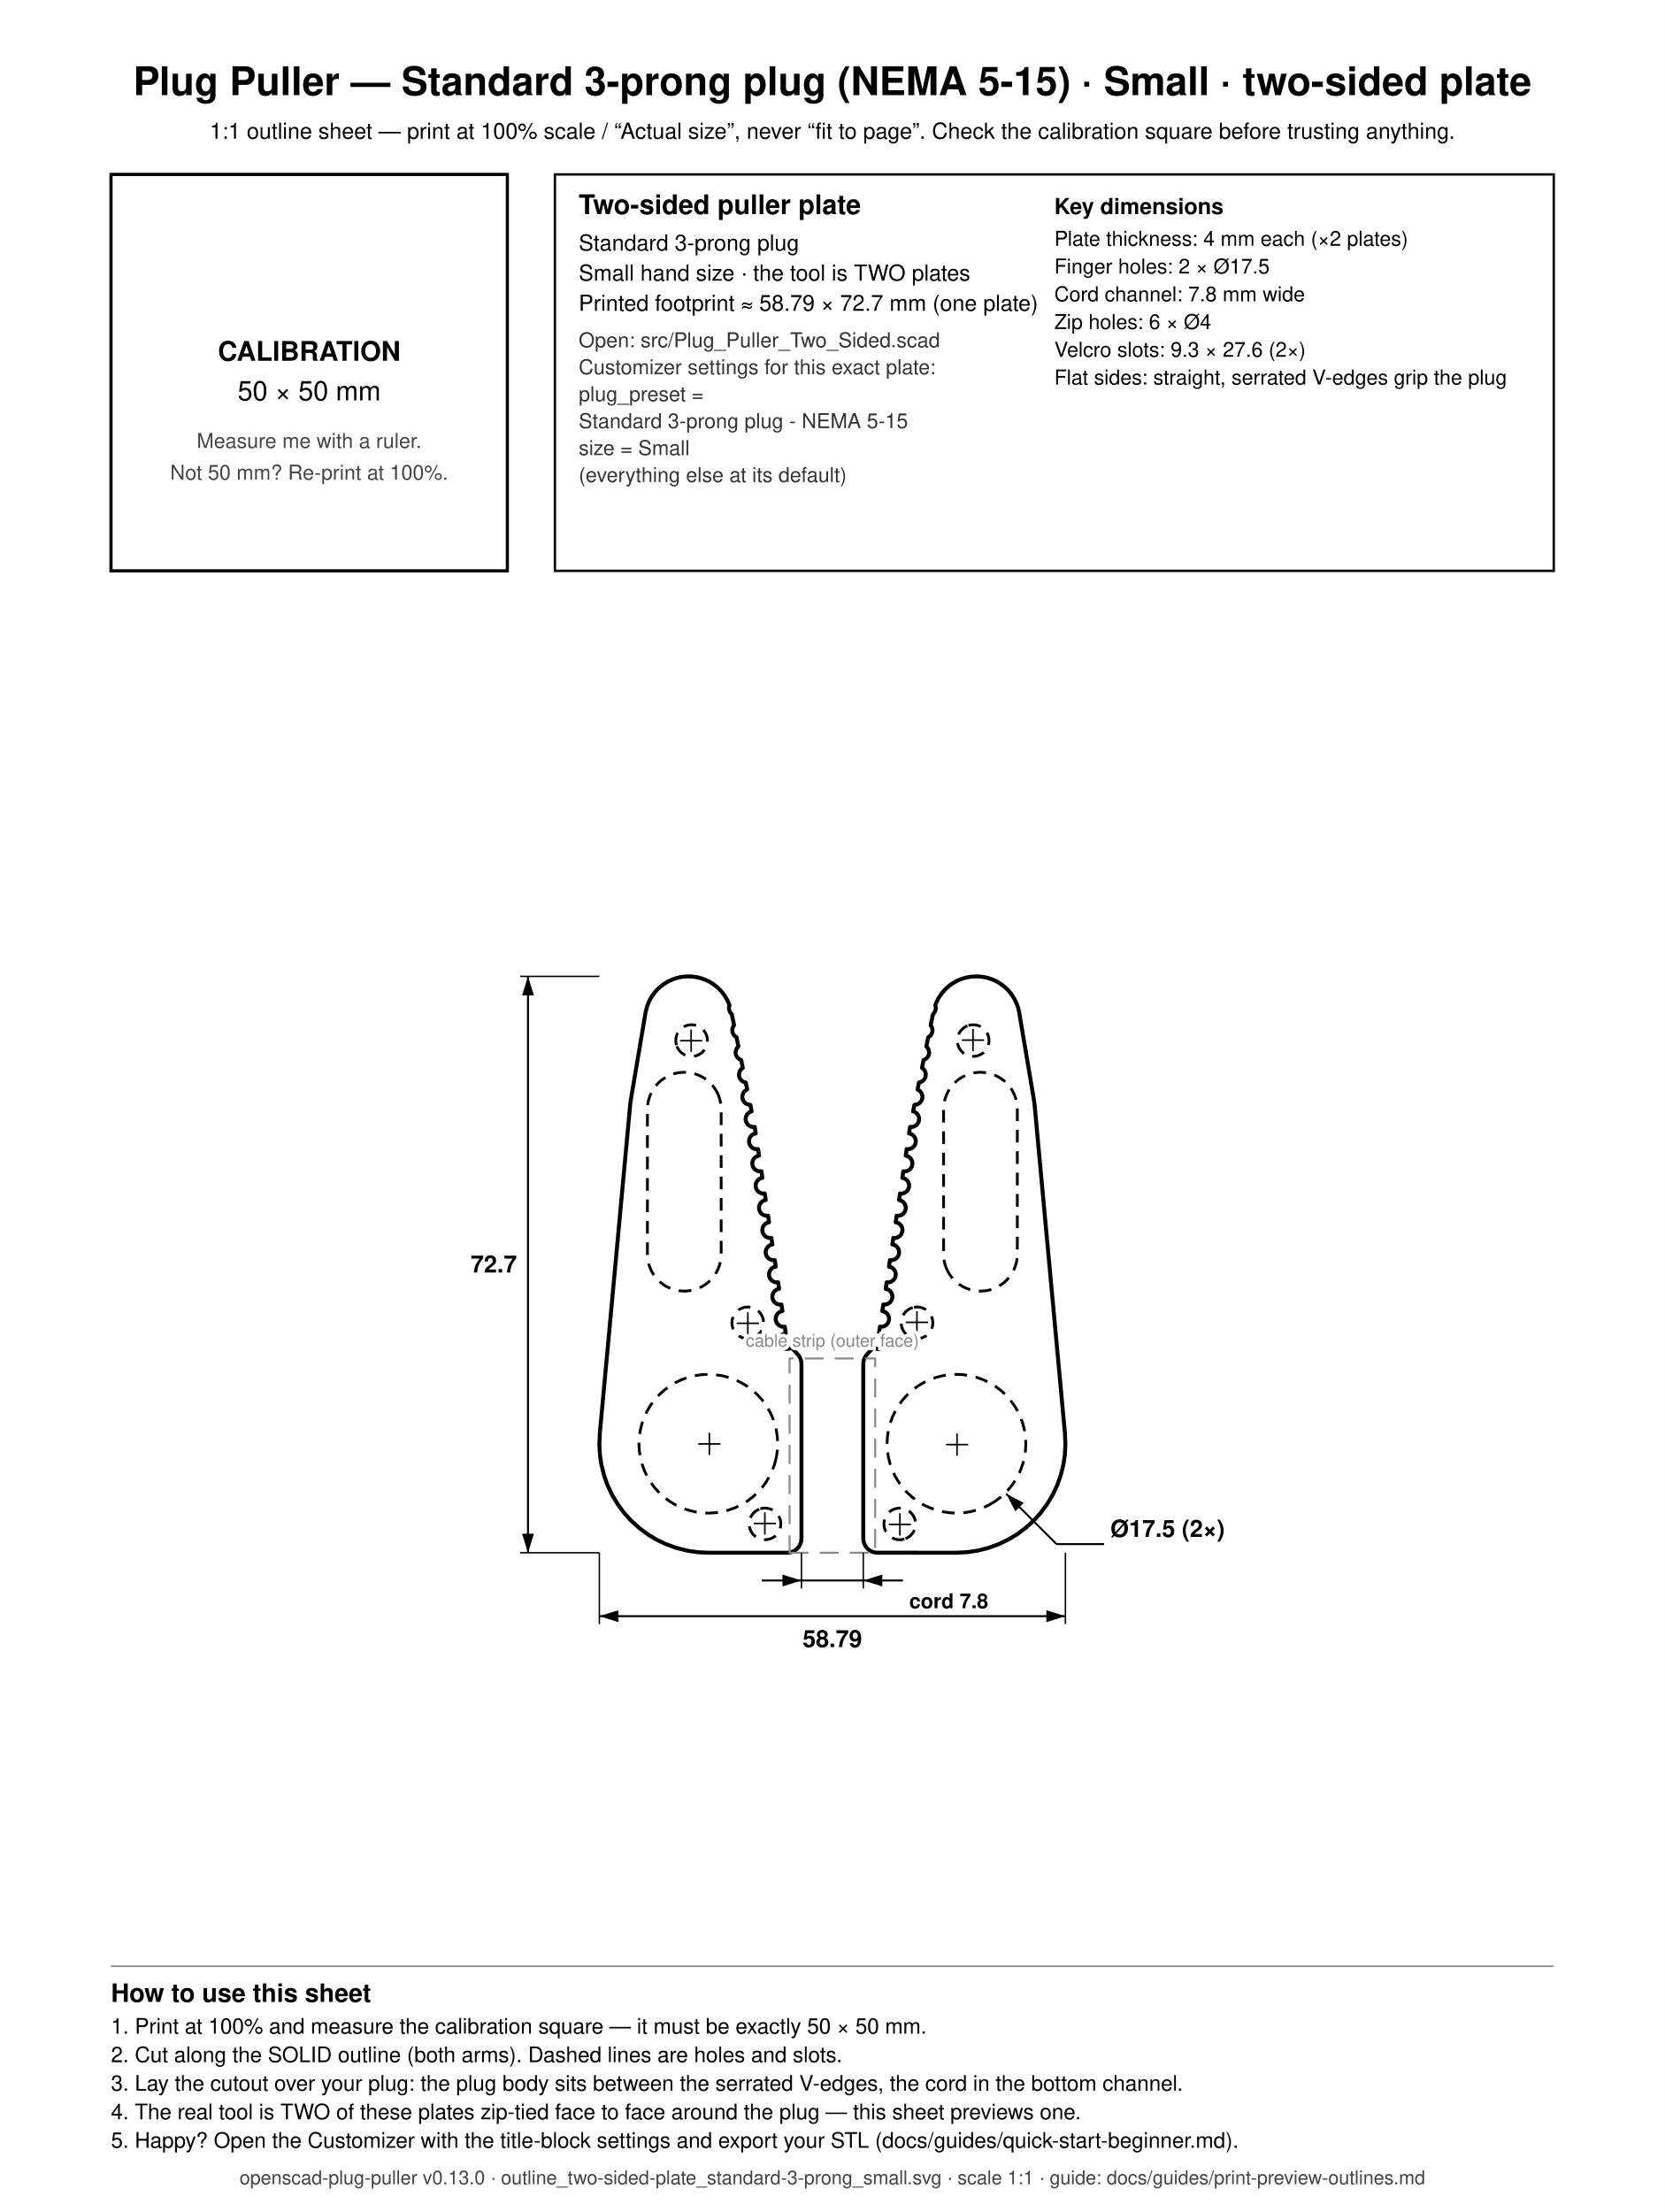
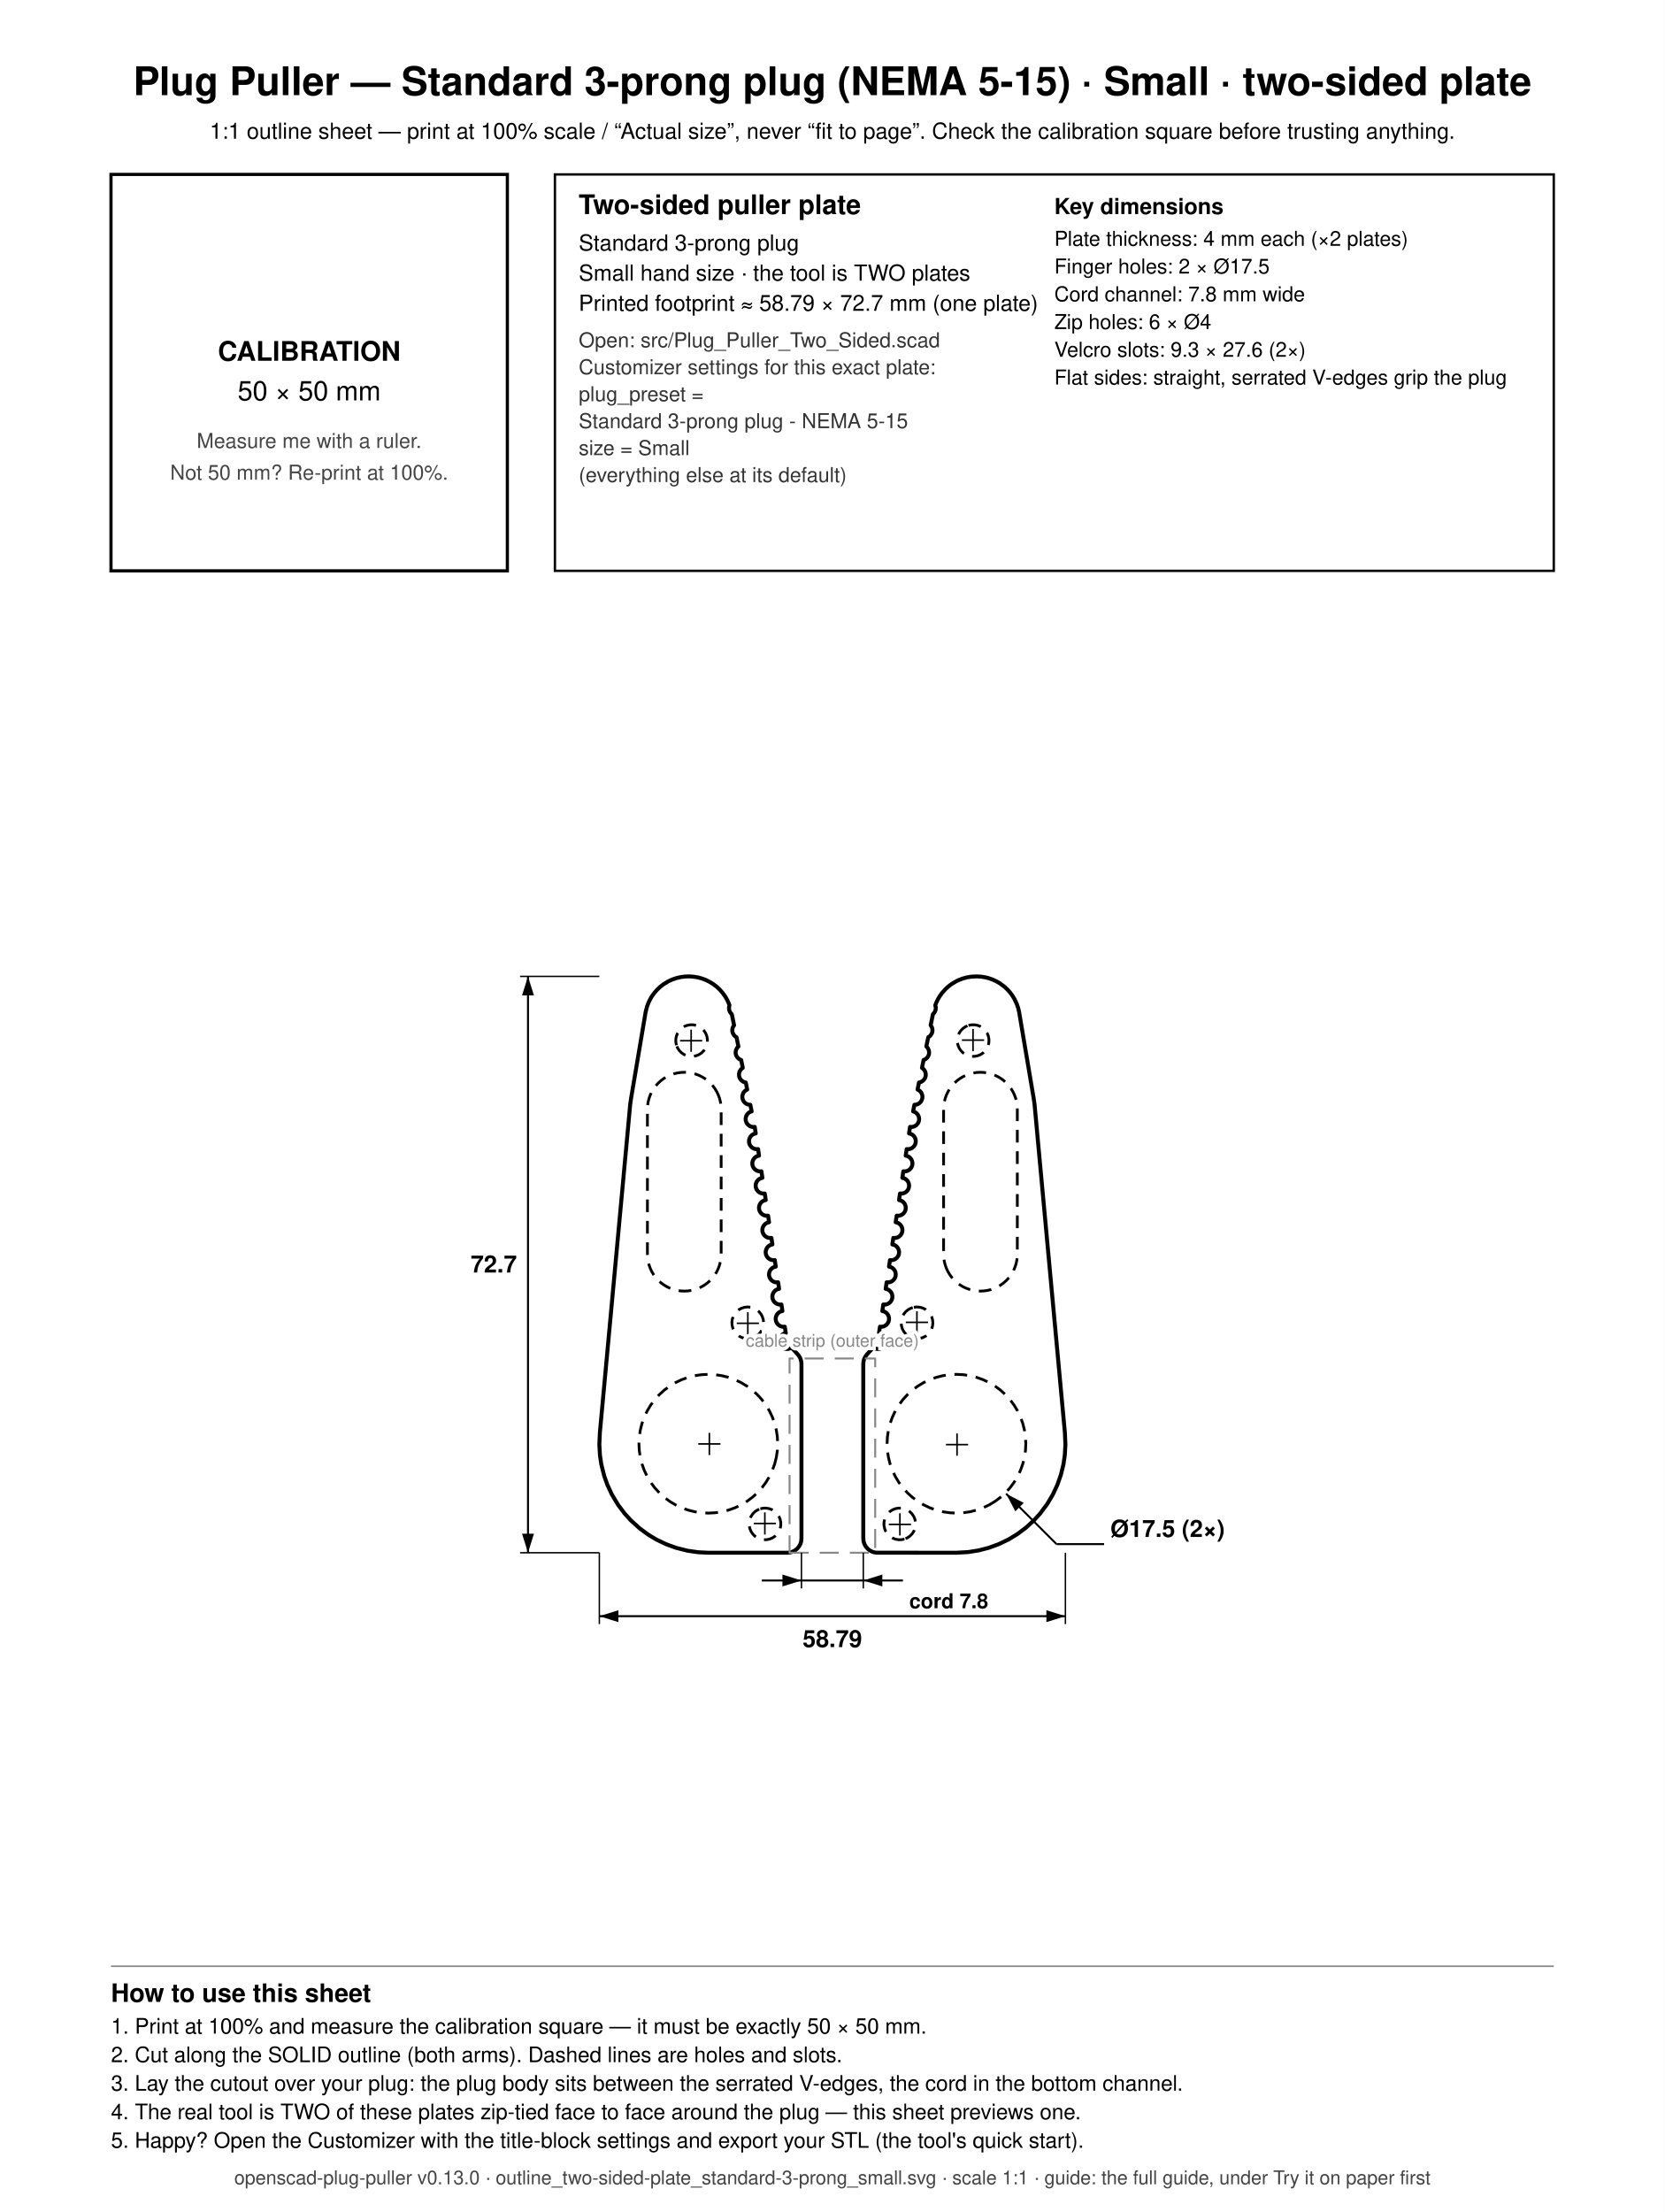
<svg xmlns="http://www.w3.org/2000/svg" width="210mm" height="279mm" viewBox="0 0 210 279">
  <rect x="0" y="0" width="210" height="279" fill="white" />
  <text x="105.000" y="12.000" font-family="Helvetica, Arial, sans-serif" font-size="5" font-weight="bold" text-anchor="middle" fill="black">Plug Puller — Standard 3-prong plug (NEMA 5-15) · Small · two-sided plate</text>
  <text x="105.000" y="17.500" font-family="Helvetica, Arial, sans-serif" font-size="2.8" font-weight="normal" text-anchor="middle" fill="black">1:1 outline sheet — print at 100% scale / “Actual size”, never “fit to page”. Check the calibration square before trusting anything.</text>
  <rect x="14" y="22" width="50" height="50" fill="none" stroke="black" stroke-width="0.4" />
  <text x="39.000" y="45.500" font-family="Helvetica, Arial, sans-serif" font-size="3.4" font-weight="bold" text-anchor="middle" fill="black">CALIBRATION</text>
  <text x="39.000" y="50.500" font-family="Helvetica, Arial, sans-serif" font-size="3.4" font-weight="normal" text-anchor="middle" fill="black">50 × 50 mm</text>
  <text x="39.000" y="56.500" font-family="Helvetica, Arial, sans-serif" font-size="2.6" font-weight="normal" text-anchor="middle" fill="#444444">Measure me with a ruler.</text>
  <text x="39.000" y="60.500" font-family="Helvetica, Arial, sans-serif" font-size="2.6" font-weight="normal" text-anchor="middle" fill="#444444">Not 50 mm? Re-print at 100%.</text>
  <rect x="70" y="22" width="126" height="50" fill="none" stroke="black" stroke-width="0.3" />
  <text x="73.000" y="27.000" font-family="Helvetica, Arial, sans-serif" font-size="3.4" font-weight="bold" text-anchor="start" fill="black">Two-sided puller plate</text>
  <text x="73.000" y="31.600" font-family="Helvetica, Arial, sans-serif" font-size="2.8" font-weight="normal" text-anchor="start" fill="black">Standard 3-prong plug</text>
  <text x="73.000" y="35.400" font-family="Helvetica, Arial, sans-serif" font-size="2.8" font-weight="normal" text-anchor="start" fill="black">Small hand size · the tool is TWO plates</text>
  <text x="73.000" y="39.200" font-family="Helvetica, Arial, sans-serif" font-size="2.8" font-weight="normal" text-anchor="start" fill="black">Printed footprint ≈ 58.79 × 72.7 mm (one plate)</text>
  <text x="73.000" y="43.800" font-family="Helvetica, Arial, sans-serif" font-size="2.6" font-weight="normal" text-anchor="start" fill="#333333">Open: src/Plug_Puller_Two_Sided.scad</text>
  <text x="73.000" y="47.200" font-family="Helvetica, Arial, sans-serif" font-size="2.6" font-weight="normal" text-anchor="start" fill="#333333">Customizer settings for this exact plate:</text>
  <text x="73.000" y="50.600" font-family="Helvetica, Arial, sans-serif" font-size="2.6" font-weight="normal" text-anchor="start" fill="#333333">  plug_preset =</text>
  <text x="73.000" y="54.000" font-family="Helvetica, Arial, sans-serif" font-size="2.6" font-weight="normal" text-anchor="start" fill="#333333">      Standard 3-prong plug - NEMA 5-15</text>
  <text x="73.000" y="57.400" font-family="Helvetica, Arial, sans-serif" font-size="2.6" font-weight="normal" text-anchor="start" fill="#333333">  size = Small</text>
  <text x="73.000" y="60.800" font-family="Helvetica, Arial, sans-serif" font-size="2.6" font-weight="normal" text-anchor="start" fill="#333333">  (everything else at its default)</text>
  <text x="133.000" y="27.000" font-family="Helvetica, Arial, sans-serif" font-size="2.8" font-weight="bold" text-anchor="start" fill="black">Key dimensions</text>
  <text x="133.000" y="31.000" font-family="Helvetica, Arial, sans-serif" font-size="2.6" font-weight="normal" text-anchor="start" fill="black">Plate thickness: 4 mm each (×2 plates)</text>
  <text x="133.000" y="34.500" font-family="Helvetica, Arial, sans-serif" font-size="2.6" font-weight="normal" text-anchor="start" fill="black">Finger holes: 2 × Ø17.5</text>
  <text x="133.000" y="38.000" font-family="Helvetica, Arial, sans-serif" font-size="2.6" font-weight="normal" text-anchor="start" fill="black">Cord channel: 7.8 mm wide</text>
  <text x="133.000" y="41.500" font-family="Helvetica, Arial, sans-serif" font-size="2.6" font-weight="normal" text-anchor="start" fill="black">Zip holes: 6 × Ø4</text>
  <text x="133.000" y="45.000" font-family="Helvetica, Arial, sans-serif" font-size="2.6" font-weight="normal" text-anchor="start" fill="black">Velcro slots: 9.3 × 27.6 (2×)</text>
  <text x="133.000" y="48.500" font-family="Helvetica, Arial, sans-serif" font-size="2.6" font-weight="normal" text-anchor="start" fill="black">Flat sides: straight, serrated V-edges grip the plug</text>
  <line x1="14.000" y1="248.000" x2="196.000" y2="248.000" stroke="#888888" stroke-width="0.2" />
  <text x="14.000" y="252.500" font-family="Helvetica, Arial, sans-serif" font-size="3.2" font-weight="bold" text-anchor="start" fill="black">How to use this sheet</text>
  <text x="14.000" y="256.500" font-family="Helvetica, Arial, sans-serif" font-size="2.7" font-weight="normal" text-anchor="start" fill="black">1. Print at 100% and measure the calibration square — it must be exactly 50 × 50 mm.</text>
  <text x="14.000" y="260.100" font-family="Helvetica, Arial, sans-serif" font-size="2.7" font-weight="normal" text-anchor="start" fill="black">2. Cut along the SOLID outline (both arms). Dashed lines are holes and slots.</text>
  <text x="14.000" y="263.700" font-family="Helvetica, Arial, sans-serif" font-size="2.7" font-weight="normal" text-anchor="start" fill="black">3. Lay the cutout over your plug: the plug body sits between the serrated V-edges, the cord in the bottom channel.</text>
  <text x="14.000" y="267.300" font-family="Helvetica, Arial, sans-serif" font-size="2.7" font-weight="normal" text-anchor="start" fill="black">4. The real tool is TWO of these plates zip-tied face to face around the plug — this sheet previews one.</text>
-   <text x="14.000" y="270.900" font-family="Helvetica, Arial, sans-serif" font-size="2.7" font-weight="normal" text-anchor="start" fill="black">5. Happy? Open the Customizer with the title-block settings and export your STL (docs/guides/quick-start-beginner.md).</text>
-   <text x="105.000" y="275.500" font-family="Helvetica, Arial, sans-serif" font-size="2.4" font-weight="normal" text-anchor="middle" fill="#444444">openscad-plug-puller v0.13.0 · outline_two-sided-plate_standard-3-prong_small.svg · scale 1:1 · guide: docs/guides/print-preview-outlines.md</text>
+   <text x="14.000" y="270.900" font-family="Helvetica, Arial, sans-serif" font-size="2.7" font-weight="normal" text-anchor="start" fill="black">5. Happy? Open the Customizer with the title-block settings and export your STL (the tool's quick start).</text>
+   <text x="105.000" y="275.500" font-family="Helvetica, Arial, sans-serif" font-size="2.4" font-weight="normal" text-anchor="middle" fill="#444444">openscad-plug-puller v0.13.0 · outline_two-sided-plate_standard-3-prong_small.svg · scale 1:1 · guide: the full guide, under Try it on paper first</text>
  <path d="M 122.106 195.766 L 120.606 195.848 L 110.524 195.839 L 110.177 195.770 L 110.011 195.711 L 109.700 195.544 L 109.427 195.321 L 109.203 195.048 L 109.113 194.896 L 108.978 194.570 L 108.935 194.399 L 108.900 194.048 L 108.900 172.039 L 108.919 171.781 L 108.952 171.607 L 109.003 171.438 L 109.153 171.119 L 109.362 170.834 L 110.149 169.960 L 110.347 170.072 L 110.632 170.143 L 110.828 170.143 L 111.113 170.072 L 111.286 169.979 L 111.503 169.782 L 111.654 169.531 L 111.711 169.343 L 111.730 169.148 L 111.711 168.953 L 111.654 168.765 L 111.562 168.592 L 111.437 168.441 L 111.286 168.316 L 111.113 168.224 L 110.879 168.160 L 111.003 167.336 L 111.151 167.348 L 111.346 167.329 L 111.534 167.272 L 111.707 167.179 L 111.858 167.055 L 111.983 166.903 L 112.075 166.731 L 112.132 166.543 L 112.151 166.348 L 112.132 166.153 L 112.075 165.965 L 111.983 165.792 L 111.858 165.641 L 111.707 165.516 L 111.534 165.424 L 111.300 165.360 L 111.424 164.536 L 111.573 164.548 L 111.768 164.529 L 111.955 164.472 L 112.128 164.379 L 112.280 164.255 L 112.404 164.103 L 112.496 163.931 L 112.553 163.743 L 112.573 163.548 L 112.553 163.353 L 112.496 163.165 L 112.404 162.992 L 112.280 162.841 L 112.128 162.716 L 111.955 162.624 L 111.721 162.560 L 111.845 161.736 L 111.994 161.748 L 112.189 161.729 L 112.376 161.672 L 112.549 161.579 L 112.701 161.455 L 112.825 161.303 L 112.918 161.131 L 112.975 160.943 L 112.994 160.748 L 112.975 160.553 L 112.918 160.365 L 112.825 160.192 L 112.701 160.041 L 112.549 159.916 L 112.376 159.824 L 112.142 159.760 L 112.266 158.936 L 112.415 158.948 L 112.610 158.929 L 112.798 158.872 L 112.971 158.779 L 113.122 158.655 L 113.246 158.503 L 113.339 158.331 L 113.396 158.143 L 113.415 157.948 L 113.396 157.753 L 113.339 157.565 L 113.246 157.392 L 113.122 157.241 L 112.971 157.116 L 112.798 157.024 L 112.564 156.960 L 112.688 156.136 L 112.836 156.148 L 113.031 156.129 L 113.219 156.072 L 113.392 155.979 L 113.543 155.855 L 113.668 155.703 L 113.760 155.531 L 113.817 155.343 L 113.836 155.148 L 113.817 154.953 L 113.760 154.765 L 113.668 154.592 L 113.543 154.441 L 113.392 154.316 L 113.219 154.224 L 112.985 154.160 L 113.109 153.336 L 113.257 153.348 L 113.452 153.329 L 113.640 153.272 L 113.813 153.179 L 113.964 153.055 L 114.089 152.903 L 114.181 152.731 L 114.238 152.543 L 114.257 152.348 L 114.238 152.153 L 114.181 151.965 L 114.089 151.792 L 113.964 151.641 L 113.813 151.516 L 113.640 151.424 L 113.406 151.360 L 113.530 150.536 L 113.679 150.548 L 113.874 150.529 L 114.061 150.472 L 114.234 150.379 L 114.386 150.255 L 114.510 150.103 L 114.602 149.931 L 114.659 149.743 L 114.679 149.548 L 114.659 149.353 L 114.602 149.165 L 114.510 148.992 L 114.386 148.841 L 114.234 148.716 L 114.061 148.624 L 113.827 148.560 L 113.951 147.736 L 114.100 147.748 L 114.295 147.729 L 114.482 147.672 L 114.655 147.579 L 114.807 147.455 L 114.931 147.303 L 115.024 147.131 L 115.081 146.943 L 115.100 146.748 L 115.081 146.553 L 115.024 146.365 L 114.931 146.192 L 114.807 146.041 L 114.655 145.916 L 114.482 145.824 L 114.248 145.760 L 114.372 144.936 L 114.521 144.948 L 114.716 144.929 L 114.904 144.872 L 115.077 144.779 L 115.228 144.655 L 115.352 144.503 L 115.445 144.331 L 115.502 144.143 L 115.521 143.948 L 115.502 143.753 L 115.445 143.565 L 115.352 143.392 L 115.228 143.241 L 115.077 143.116 L 114.904 143.024 L 114.670 142.960 L 114.794 142.136 L 114.942 142.148 L 115.137 142.129 L 115.325 142.072 L 115.498 141.979 L 115.649 141.855 L 115.774 141.703 L 115.866 141.531 L 115.923 141.343 L 115.942 141.148 L 115.923 140.953 L 115.866 140.765 L 115.774 140.592 L 115.649 140.441 L 115.498 140.316 L 115.325 140.224 L 115.181 140.178 L 115.350 139.347 L 115.461 139.343 L 115.654 139.305 L 115.835 139.230 L 115.998 139.121 L 116.136 138.982 L 116.245 138.819 L 116.344 138.543 L 116.363 138.348 L 116.344 138.153 L 116.245 137.876 L 116.136 137.713 L 115.998 137.575 L 115.744 137.423 L 115.925 136.537 L 116.075 136.505 L 116.256 136.430 L 116.492 136.255 L 116.667 136.019 L 116.765 135.743 L 116.780 135.450 L 116.709 135.165 L 116.558 134.913 L 116.419 134.775 L 116.301 134.693 L 116.504 133.702 L 116.761 133.579 L 116.979 133.382 L 117.130 133.131 L 117.187 132.943 L 117.206 132.748 L 117.163 132.458 L 117.037 132.192 L 116.854 131.987 L 117.090 130.834 L 117.261 130.721 L 117.400 130.582 L 117.551 130.331 L 117.608 130.143 L 117.627 129.948 L 117.608 129.753 L 117.551 129.565 L 117.400 129.314 L 117.686 127.918 L 117.821 127.782 L 117.930 127.619 L 118.029 127.343 L 118.043 127.050 L 117.981 126.789 L 118.106 126.463 L 118.345 125.979 L 118.531 125.668 L 118.846 125.230 L 119.326 124.699 L 119.732 124.344 L 120.023 124.127 L 120.637 123.759 L 120.965 123.604 L 121.470 123.414 L 121.991 123.275 L 122.523 123.187 L 123.238 123.152 L 123.777 123.187 L 124.309 123.275 L 124.661 123.363 L 125.171 123.537 L 125.663 123.759 L 126.130 124.029 L 126.705 124.456 L 127.098 124.824 L 127.342 125.093 L 127.670 125.521 L 127.955 125.979 L 128.261 126.626 L 128.435 127.137 L 128.556 127.644 L 130.395 138.544 L 130.501 139.276 L 134.330 180.712 L 134.396 182.186 L 134.321 183.533 L 134.149 184.693 L 133.829 186.003 L 133.383 187.276 L 132.814 188.500 L 132.128 189.661 L 131.220 190.886 L 130.432 191.755 L 129.438 192.667 L 128.360 193.478 L 127.208 194.179 L 125.992 194.763 L 124.725 195.226 L 123.418 195.562 L 122.106 195.766 Z" fill="none" stroke="black" stroke-width="0.5" stroke-linejoin="round" />
  <path d="M 119.584 160.398 L 119.385 159.981 L 119.229 159.544 L 119.120 159.109 L 119.053 158.657 L 119.030 158.196 L 119.030 139.900 L 119.053 139.438 L 119.120 138.987 L 119.231 138.545 L 119.385 138.115 L 119.581 137.703 L 119.816 137.311 L 120.088 136.945 L 120.394 136.607 L 120.733 136.301 L 121.100 136.030 L 121.491 135.795 L 121.904 135.601 L 122.334 135.447 L 122.776 135.337 L 123.228 135.270 L 123.683 135.248 L 124.139 135.271 L 124.591 135.338 L 125.026 135.447 L 125.456 135.601 L 125.875 135.799 L 126.260 136.030 L 126.627 136.301 L 126.970 136.613 L 127.276 136.951 L 127.544 137.311 L 127.782 137.709 L 127.974 138.115 L 128.128 138.545 L 128.241 138.994 L 128.308 139.446 L 128.330 139.900 L 128.330 158.196 L 128.307 158.657 L 128.240 159.109 L 128.130 159.544 L 127.977 159.974 L 127.779 160.393 L 127.544 160.784 L 127.276 161.145 L 126.965 161.488 L 126.632 161.790 L 126.266 162.062 L 125.868 162.300 L 125.456 162.495 L 125.033 162.646 L 124.583 162.759 L 124.139 162.825 L 123.683 162.848 L 123.220 162.825 L 122.769 162.758 L 122.334 162.648 L 121.897 162.492 L 121.485 162.297 L 121.100 162.066 L 120.727 161.790 L 120.394 161.488 L 120.088 161.150 L 119.816 160.784 L 119.584 160.398 Z" fill="none" stroke="black" stroke-width="0.35" stroke-linejoin="round" stroke-dasharray="1.6,1.1" />
  <path d="M 115.278 164.889 L 115.676 164.848 L 116.066 164.887 L 116.441 165.000 L 116.787 165.185 L 117.090 165.434 L 117.339 165.737 L 117.524 166.083 L 117.637 166.458 L 117.676 166.848 L 117.637 167.238 L 117.524 167.613 L 117.339 167.959 L 117.090 168.262 L 116.787 168.511 L 116.441 168.695 L 116.066 168.809 L 115.676 168.848 L 115.286 168.809 L 114.911 168.695 L 114.565 168.511 L 114.262 168.262 L 114.013 167.959 L 113.829 167.613 L 113.715 167.238 L 113.676 166.848 L 113.715 166.458 L 113.829 166.083 L 114.013 165.737 L 114.262 165.434 L 114.565 165.185 L 114.911 165.000 L 115.278 164.889 Z" fill="none" stroke="black" stroke-width="0.35" stroke-linejoin="round" stroke-dasharray="1.6,1.1" />
  <path d="M 114.089 194.124 L 113.696 194.203 L 113.304 194.203 L 112.920 194.126 L 112.557 193.976 L 112.231 193.759 L 111.954 193.481 L 111.736 193.155 L 111.586 192.793 L 111.510 192.409 L 111.510 192.017 L 111.586 191.632 L 111.736 191.270 L 111.954 190.944 L 112.231 190.667 L 112.557 190.449 L 112.920 190.299 L 113.304 190.223 L 113.696 190.223 L 114.080 190.299 L 114.443 190.449 L 114.769 190.667 L 115.046 190.944 L 115.264 191.270 L 115.414 191.632 L 115.490 192.017 L 115.490 192.409 L 115.414 192.793 L 115.264 193.155 L 115.046 193.481 L 114.769 193.759 L 114.443 193.976 L 114.089 194.124 Z" fill="none" stroke="black" stroke-width="0.35" stroke-linejoin="round" stroke-dasharray="1.6,1.1" />
  <path d="M 122.169 129.337 L 122.562 129.258 L 122.954 129.258 L 123.338 129.334 L 123.701 129.484 L 124.027 129.702 L 124.304 129.979 L 124.522 130.305 L 124.672 130.667 L 124.748 131.052 L 124.748 131.444 L 124.672 131.828 L 124.522 132.190 L 124.304 132.516 L 124.027 132.794 L 123.701 133.011 L 123.338 133.161 L 122.954 133.238 L 122.562 133.238 L 122.177 133.161 L 121.815 133.011 L 121.489 132.794 L 121.212 132.516 L 120.994 132.190 L 120.844 131.828 L 120.768 131.444 L 120.768 131.052 L 120.844 130.667 L 120.994 130.305 L 121.212 129.979 L 121.489 129.702 L 121.815 129.484 L 122.169 129.337 Z" fill="none" stroke="black" stroke-width="0.35" stroke-linejoin="round" stroke-dasharray="1.6,1.1" />
  <path d="M 125.526 189.362 L 124.778 189.813 L 124.002 190.180 L 123.193 190.470 L 122.361 190.679 L 121.511 190.805 L 120.654 190.848 L 119.796 190.806 L 118.947 190.680 L 118.114 190.472 L 117.305 190.183 L 116.529 189.816 L 115.792 189.375 L 115.102 188.864 L 114.466 188.287 L 113.889 187.652 L 113.377 186.962 L 112.935 186.226 L 112.568 185.450 L 112.278 184.641 L 112.069 183.808 L 111.943 182.959 L 111.900 182.102 L 111.942 181.244 L 112.068 180.394 L 112.276 179.561 L 112.565 178.753 L 112.932 177.976 L 113.373 177.240 L 113.884 176.550 L 114.460 175.913 L 115.096 175.336 L 115.786 174.825 L 116.522 174.383 L 117.298 174.015 L 118.107 173.726 L 118.939 173.517 L 119.789 173.391 L 120.646 173.348 L 121.504 173.390 L 122.353 173.515 L 123.186 173.724 L 123.995 174.013 L 124.771 174.379 L 125.508 174.821 L 126.198 175.332 L 126.834 175.908 L 127.411 176.544 L 127.923 177.234 L 128.365 177.970 L 128.732 178.746 L 129.022 179.554 L 129.231 180.387 L 129.357 181.237 L 129.400 182.094 L 129.358 182.952 L 129.232 183.801 L 129.024 184.634 L 128.735 185.443 L 128.368 186.219 L 127.927 186.956 L 127.416 187.646 L 126.840 188.282 L 126.204 188.859 L 125.526 189.362 Z" fill="none" stroke="black" stroke-width="0.35" stroke-linejoin="round" stroke-dasharray="1.6,1.1" />
  <path d="M 97.294 156.991 L 97.436 156.960 L 97.312 156.136 L 97.164 156.148 L 96.969 156.129 L 96.781 156.072 L 96.608 155.979 L 96.457 155.855 L 96.332 155.703 L 96.240 155.531 L 96.183 155.343 L 96.164 155.148 L 96.183 154.953 L 96.240 154.765 L 96.332 154.592 L 96.457 154.441 L 96.608 154.316 L 96.781 154.224 L 97.015 154.160 L 96.891 153.336 L 96.743 153.348 L 96.548 153.329 L 96.360 153.272 L 96.187 153.179 L 96.036 153.055 L 95.911 152.903 L 95.819 152.731 L 95.762 152.543 L 95.743 152.348 L 95.762 152.153 L 95.819 151.965 L 95.911 151.792 L 96.036 151.641 L 96.187 151.516 L 96.360 151.424 L 96.594 151.360 L 96.470 150.536 L 96.321 150.548 L 96.126 150.529 L 95.939 150.472 L 95.766 150.379 L 95.614 150.255 L 95.490 150.103 L 95.398 149.931 L 95.341 149.743 L 95.321 149.548 L 95.341 149.353 L 95.398 149.165 L 95.490 148.992 L 95.614 148.841 L 95.766 148.716 L 95.939 148.624 L 96.173 148.560 L 96.049 147.736 L 95.900 147.748 L 95.705 147.729 L 95.518 147.672 L 95.345 147.579 L 95.193 147.455 L 95.069 147.303 L 94.976 147.131 L 94.919 146.943 L 94.900 146.748 L 94.919 146.553 L 94.976 146.365 L 95.069 146.192 L 95.193 146.041 L 95.345 145.916 L 95.518 145.824 L 95.752 145.760 L 95.628 144.936 L 95.479 144.948 L 95.284 144.929 L 95.096 144.872 L 94.923 144.779 L 94.772 144.655 L 94.648 144.503 L 94.555 144.331 L 94.498 144.143 L 94.479 143.948 L 94.498 143.753 L 94.555 143.565 L 94.648 143.392 L 94.772 143.241 L 94.923 143.116 L 95.096 143.024 L 95.330 142.960 L 95.206 142.136 L 95.058 142.148 L 94.863 142.129 L 94.675 142.072 L 94.502 141.979 L 94.351 141.855 L 94.226 141.703 L 94.134 141.531 L 94.077 141.343 L 94.058 141.148 L 94.077 140.953 L 94.134 140.765 L 94.226 140.592 L 94.351 140.441 L 94.502 140.316 L 94.675 140.224 L 94.819 140.178 L 94.650 139.347 L 94.539 139.343 L 94.346 139.305 L 94.165 139.230 L 94.002 139.121 L 93.864 138.982 L 93.755 138.819 L 93.656 138.543 L 93.637 138.348 L 93.656 138.153 L 93.755 137.876 L 93.864 137.713 L 94.002 137.575 L 94.256 137.423 L 94.075 136.537 L 93.925 136.505 L 93.744 136.430 L 93.508 136.255 L 93.333 136.019 L 93.235 135.743 L 93.220 135.450 L 93.291 135.165 L 93.442 134.913 L 93.581 134.775 L 93.699 134.693 L 93.496 133.702 L 93.239 133.579 L 93.021 133.382 L 92.870 133.131 L 92.813 132.943 L 92.794 132.748 L 92.837 132.458 L 92.963 132.192 L 93.146 131.987 L 92.910 130.834 L 92.739 130.721 L 92.600 130.582 L 92.449 130.331 L 92.392 130.143 L 92.373 129.948 L 92.392 129.753 L 92.449 129.565 L 92.600 129.314 L 92.314 127.918 L 92.179 127.782 L 92.070 127.619 L 91.971 127.343 L 91.957 127.050 L 92.019 126.789 L 91.961 126.626 L 91.738 126.135 L 91.469 125.668 L 91.154 125.230 L 90.798 124.824 L 90.405 124.456 L 89.977 124.127 L 89.519 123.843 L 89.035 123.604 L 88.530 123.414 L 88.009 123.275 L 87.477 123.187 L 86.938 123.152 L 86.399 123.170 L 85.864 123.241 L 85.339 123.363 L 84.829 123.537 L 84.337 123.759 L 83.723 124.127 L 83.295 124.456 L 82.902 124.824 L 82.546 125.230 L 82.231 125.668 L 82.045 125.979 L 81.806 126.463 L 81.617 126.968 L 81.444 127.644 L 79.599 138.579 L 79.499 139.276 L 75.670 180.712 L 75.604 182.186 L 75.679 183.533 L 75.851 184.693 L 76.222 186.173 L 76.617 187.276 L 77.186 188.500 L 77.970 189.808 L 78.780 190.886 L 79.568 191.755 L 80.698 192.779 L 81.787 193.576 L 82.792 194.179 L 84.008 194.763 L 85.275 195.226 L 86.755 195.597 L 88.091 195.786 L 89.306 195.846 L 99.300 195.848 L 99.651 195.813 L 99.823 195.770 L 99.989 195.711 L 100.300 195.544 L 100.573 195.321 L 100.797 195.048 L 100.963 194.737 L 101.022 194.570 L 101.065 194.399 L 101.100 194.048 L 101.100 172.039 L 101.081 171.781 L 100.997 171.438 L 100.930 171.275 L 100.750 170.971 L 99.851 169.960 L 99.653 170.072 L 99.465 170.129 L 99.270 170.148 L 98.980 170.105 L 98.799 170.030 L 98.563 169.855 L 98.438 169.703 L 98.313 169.438 L 98.270 169.148 L 98.289 168.953 L 98.346 168.765 L 98.438 168.592 L 98.563 168.441 L 98.714 168.316 L 98.887 168.224 L 99.121 168.160 L 98.997 167.336 L 98.849 167.348 L 98.654 167.329 L 98.466 167.272 L 98.293 167.179 L 98.142 167.055 L 98.017 166.903 L 97.925 166.731 L 97.868 166.543 L 97.849 166.348 L 97.868 166.153 L 97.925 165.965 L 98.017 165.792 L 98.142 165.641 L 98.293 165.516 L 98.466 165.424 L 98.700 165.360 L 98.576 164.536 L 98.427 164.548 L 98.232 164.529 L 98.045 164.472 L 97.872 164.379 L 97.720 164.255 L 97.596 164.103 L 97.504 163.931 L 97.447 163.743 L 97.427 163.548 L 97.447 163.353 L 97.504 163.165 L 97.596 162.992 L 97.720 162.841 L 97.872 162.716 L 98.045 162.624 L 98.279 162.560 L 98.155 161.736 L 98.006 161.748 L 97.811 161.729 L 97.624 161.672 L 97.451 161.579 L 97.299 161.455 L 97.175 161.303 L 97.082 161.131 L 97.025 160.943 L 97.006 160.748 L 97.025 160.553 L 97.082 160.365 L 97.175 160.192 L 97.299 160.041 L 97.451 159.916 L 97.624 159.824 L 97.858 159.760 L 97.734 158.936 L 97.585 158.948 L 97.390 158.929 L 97.202 158.872 L 97.029 158.779 L 96.878 158.655 L 96.754 158.503 L 96.661 158.331 L 96.604 158.143 L 96.585 157.948 L 96.604 157.753 L 96.703 157.476 L 96.812 157.313 L 96.951 157.175 L 97.114 157.066 L 97.294 156.991 Z" fill="none" stroke="black" stroke-width="0.5" stroke-linejoin="round" />
  <path d="M 95.911 190.302 L 96.304 190.223 L 96.696 190.223 L 97.080 190.299 L 97.443 190.449 L 97.769 190.667 L 98.046 190.944 L 98.264 191.270 L 98.414 191.632 L 98.490 192.017 L 98.490 192.409 L 98.414 192.793 L 98.264 193.155 L 98.046 193.481 L 97.769 193.759 L 97.443 193.976 L 97.080 194.126 L 96.696 194.203 L 96.304 194.203 L 95.920 194.126 L 95.557 193.976 L 95.231 193.759 L 94.954 193.481 L 94.736 193.155 L 94.586 192.793 L 94.510 192.409 L 94.510 192.017 L 94.586 191.632 L 94.736 191.270 L 94.954 190.944 L 95.231 190.667 L 95.557 190.449 L 95.911 190.302 Z" fill="none" stroke="black" stroke-width="0.35" stroke-linejoin="round" stroke-dasharray="1.6,1.1" />
  <path d="M 94.722 168.807 L 94.324 168.848 L 93.934 168.809 L 93.559 168.695 L 93.213 168.511 L 92.910 168.262 L 92.661 167.959 L 92.476 167.613 L 92.363 167.238 L 92.324 166.848 L 92.363 166.458 L 92.476 166.083 L 92.661 165.737 L 92.910 165.434 L 93.213 165.185 L 93.559 165.000 L 93.934 164.887 L 94.324 164.848 L 94.714 164.887 L 95.089 165.000 L 95.435 165.185 L 95.738 165.434 L 95.987 165.737 L 96.171 166.083 L 96.285 166.458 L 96.324 166.848 L 96.285 167.238 L 96.171 167.613 L 95.987 167.959 L 95.738 168.262 L 95.435 168.511 L 95.089 168.695 L 94.722 168.807 Z" fill="none" stroke="black" stroke-width="0.35" stroke-linejoin="round" stroke-dasharray="1.6,1.1" />
  <path d="M 90.416 137.698 L 90.615 138.115 L 90.771 138.552 L 90.880 138.987 L 90.947 139.438 L 90.970 139.900 L 90.970 158.196 L 90.947 158.657 L 90.880 159.109 L 90.769 159.551 L 90.615 159.981 L 90.419 160.393 L 90.184 160.784 L 89.912 161.150 L 89.606 161.488 L 89.267 161.795 L 88.900 162.066 L 88.509 162.300 L 88.096 162.495 L 87.666 162.648 L 87.224 162.759 L 86.772 162.826 L 86.317 162.848 L 85.861 162.825 L 85.409 162.758 L 84.974 162.648 L 84.544 162.495 L 84.125 162.297 L 83.740 162.066 L 83.373 161.795 L 83.030 161.483 L 82.724 161.145 L 82.456 160.784 L 82.218 160.386 L 82.026 159.981 L 81.872 159.551 L 81.759 159.101 L 81.692 158.650 L 81.670 158.196 L 81.670 139.900 L 81.693 139.438 L 81.760 138.987 L 81.870 138.552 L 82.023 138.122 L 82.221 137.703 L 82.456 137.311 L 82.724 136.951 L 83.035 136.607 L 83.368 136.306 L 83.734 136.034 L 84.132 135.795 L 84.544 135.601 L 84.967 135.449 L 85.417 135.337 L 85.861 135.271 L 86.317 135.248 L 86.780 135.271 L 87.231 135.338 L 87.666 135.447 L 88.103 135.603 L 88.515 135.799 L 88.900 136.030 L 89.273 136.306 L 89.606 136.607 L 89.912 136.945 L 90.184 137.311 L 90.416 137.698 Z" fill="none" stroke="black" stroke-width="0.35" stroke-linejoin="round" stroke-dasharray="1.6,1.1" />
  <path d="M 85.331 131.836 L 85.252 131.444 L 85.252 131.052 L 85.328 130.667 L 85.478 130.305 L 85.696 129.979 L 85.973 129.702 L 86.299 129.484 L 86.662 129.334 L 87.046 129.258 L 87.438 129.258 L 87.823 129.334 L 88.185 129.484 L 88.511 129.702 L 88.788 129.979 L 89.006 130.305 L 89.156 130.667 L 89.232 131.052 L 89.232 131.444 L 89.156 131.828 L 89.006 132.190 L 88.788 132.516 L 88.511 132.794 L 88.185 133.011 L 87.823 133.161 L 87.438 133.238 L 87.046 133.238 L 86.662 133.161 L 86.299 133.011 L 85.973 132.794 L 85.696 132.516 L 85.478 132.190 L 85.331 131.836 Z" fill="none" stroke="black" stroke-width="0.35" stroke-linejoin="round" stroke-dasharray="1.6,1.1" />
  <path d="M 97.932 183.801 L 97.724 184.634 L 97.435 185.443 L 97.068 186.219 L 96.627 186.956 L 96.116 187.646 L 95.540 188.282 L 94.904 188.859 L 94.214 189.371 L 93.478 189.813 L 92.702 190.180 L 91.893 190.470 L 91.061 190.679 L 90.211 190.805 L 89.354 190.848 L 88.496 190.806 L 87.647 190.680 L 86.814 190.472 L 86.005 190.183 L 85.229 189.816 L 84.492 189.375 L 83.802 188.864 L 83.166 188.287 L 82.589 187.652 L 82.077 186.962 L 81.635 186.226 L 81.268 185.450 L 80.978 184.641 L 80.769 183.808 L 80.643 182.959 L 80.600 182.102 L 80.642 181.244 L 80.768 180.394 L 80.976 179.561 L 81.265 178.753 L 81.632 177.976 L 82.073 177.240 L 82.584 176.550 L 83.160 175.913 L 83.796 175.336 L 84.486 174.825 L 85.222 174.383 L 85.998 174.015 L 86.807 173.726 L 87.639 173.517 L 88.489 173.391 L 89.346 173.348 L 90.204 173.390 L 91.053 173.515 L 91.886 173.724 L 92.695 174.013 L 93.471 174.379 L 94.208 174.821 L 94.898 175.332 L 95.534 175.908 L 96.111 176.544 L 96.623 177.234 L 97.065 177.970 L 97.432 178.746 L 97.722 179.554 L 97.931 180.387 L 98.057 181.237 L 98.100 182.094 L 98.058 182.952 L 97.932 183.801 Z" fill="none" stroke="black" stroke-width="0.35" stroke-linejoin="round" stroke-dasharray="1.6,1.1" />
  <line x1="114.264" y1="166.788" x2="117.064" y2="166.788" stroke="black" stroke-width="0.2" />
  <line x1="115.664" y1="165.388" x2="115.664" y2="168.188" stroke="black" stroke-width="0.2" />
  <line x1="112.118" y1="192.271" x2="114.918" y2="192.271" stroke="black" stroke-width="0.2" />
  <line x1="113.518" y1="190.871" x2="113.518" y2="193.671" stroke="black" stroke-width="0.2" />
  <line x1="121.340" y1="131.190" x2="124.140" y2="131.190" stroke="black" stroke-width="0.2" />
  <line x1="122.740" y1="129.790" x2="122.740" y2="132.590" stroke="black" stroke-width="0.2" />
  <line x1="119.325" y1="182.209" x2="122.125" y2="182.209" stroke="black" stroke-width="0.2" />
  <line x1="120.725" y1="180.809" x2="120.725" y2="183.609" stroke="black" stroke-width="0.2" />
  <line x1="95.082" y1="192.155" x2="97.882" y2="192.155" stroke="black" stroke-width="0.2" />
  <line x1="96.482" y1="190.755" x2="96.482" y2="193.555" stroke="black" stroke-width="0.2" />
  <line x1="92.936" y1="166.907" x2="95.736" y2="166.907" stroke="black" stroke-width="0.2" />
  <line x1="94.336" y1="165.507" x2="94.336" y2="168.307" stroke="black" stroke-width="0.2" />
  <line x1="85.784" y1="131.266" x2="88.584" y2="131.266" stroke="black" stroke-width="0.2" />
  <line x1="87.184" y1="129.866" x2="87.184" y2="132.666" stroke="black" stroke-width="0.2" />
  <line x1="88.082" y1="182.124" x2="90.882" y2="182.124" stroke="black" stroke-width="0.2" />
  <line x1="89.482" y1="180.724" x2="89.482" y2="183.524" stroke="black" stroke-width="0.2" />
  <path d="M 99.600 195.848 L 110.400 195.848 L 110.400 171.348 L 99.600 171.348 Z" fill="none" stroke="#888888" stroke-width="0.25" stroke-linejoin="round" stroke-dasharray="2.4,1.4" />
  <text x="105.000" y="169.848" font-family="Helvetica, Arial, sans-serif" font-size="2.2" font-weight="normal" text-anchor="middle" fill="#888888" paint-order="stroke" stroke="white" stroke-width="0.9">cable strip (outer face)</text>
  <line x1="75.604" y1="123.152" x2="65.604" y2="123.152" stroke="black" stroke-width="0.18" />
  <line x1="75.604" y1="195.848" x2="65.604" y2="195.848" stroke="black" stroke-width="0.18" />
  <line x1="66.604" y1="123.152" x2="66.604" y2="195.848" stroke="black" stroke-width="0.25" />
  <polygon points="66.604,123.152 67.354,125.552 65.854,125.552" fill="black" />
  <polygon points="66.604,195.848 65.854,193.448 67.354,193.448" fill="black" />
  <text x="65.204" y="160.500" font-family="Helvetica, Arial, sans-serif" font-size="3" font-weight="bold" text-anchor="end" fill="black" paint-order="stroke" stroke="white" stroke-width="0.9">72.7</text>
  <line x1="75.604" y1="195.848" x2="75.604" y2="204.848" stroke="black" stroke-width="0.18" />
  <line x1="134.396" y1="195.848" x2="134.396" y2="204.848" stroke="black" stroke-width="0.18" />
  <line x1="75.604" y1="203.848" x2="134.396" y2="203.848" stroke="black" stroke-width="0.25" />
  <polygon points="75.604,203.848 78.004,203.098 78.004,204.598" fill="black" />
  <polygon points="134.396,203.848 131.996,204.598 131.996,203.098" fill="black" />
  <text x="105.000" y="207.748" font-family="Helvetica, Arial, sans-serif" font-size="3" font-weight="bold" text-anchor="middle" fill="black" paint-order="stroke" stroke="white" stroke-width="0.9">58.79</text>
  <line x1="101.100" y1="195.848" x2="101.100" y2="200.348" stroke="black" stroke-width="0.18" />
  <line x1="108.900" y1="195.848" x2="108.900" y2="200.348" stroke="black" stroke-width="0.18" />
  <line x1="96.100" y1="199.348" x2="113.900" y2="199.348" stroke="black" stroke-width="0.25" />
  <polygon points="101.100,199.348 98.700,200.098 98.700,198.598" fill="black" />
  <polygon points="108.900,199.348 111.300,198.598 111.300,200.098" fill="black" />
  <text x="114.700" y="202.848" font-family="Helvetica, Arial, sans-serif" font-size="2.6" font-weight="bold" text-anchor="start" fill="black" paint-order="stroke" stroke="white" stroke-width="0.9">cord 7.8</text>
  <line x1="126.911" y1="188.396" x2="133.275" y2="194.760" stroke="black" stroke-width="0.25" />
  <polygon points="126.911,188.396 129.139,189.562 128.078,190.623" fill="black" />
  <line x1="133.275" y1="194.760" x2="139.275" y2="194.760" stroke="black" stroke-width="0.25" />
  <text x="140.075" y="193.860" font-family="Helvetica, Arial, sans-serif" font-size="3" font-weight="bold" text-anchor="start" fill="black" paint-order="stroke" stroke="white" stroke-width="0.9">Ø17.5 (2×)</text>
</svg>
